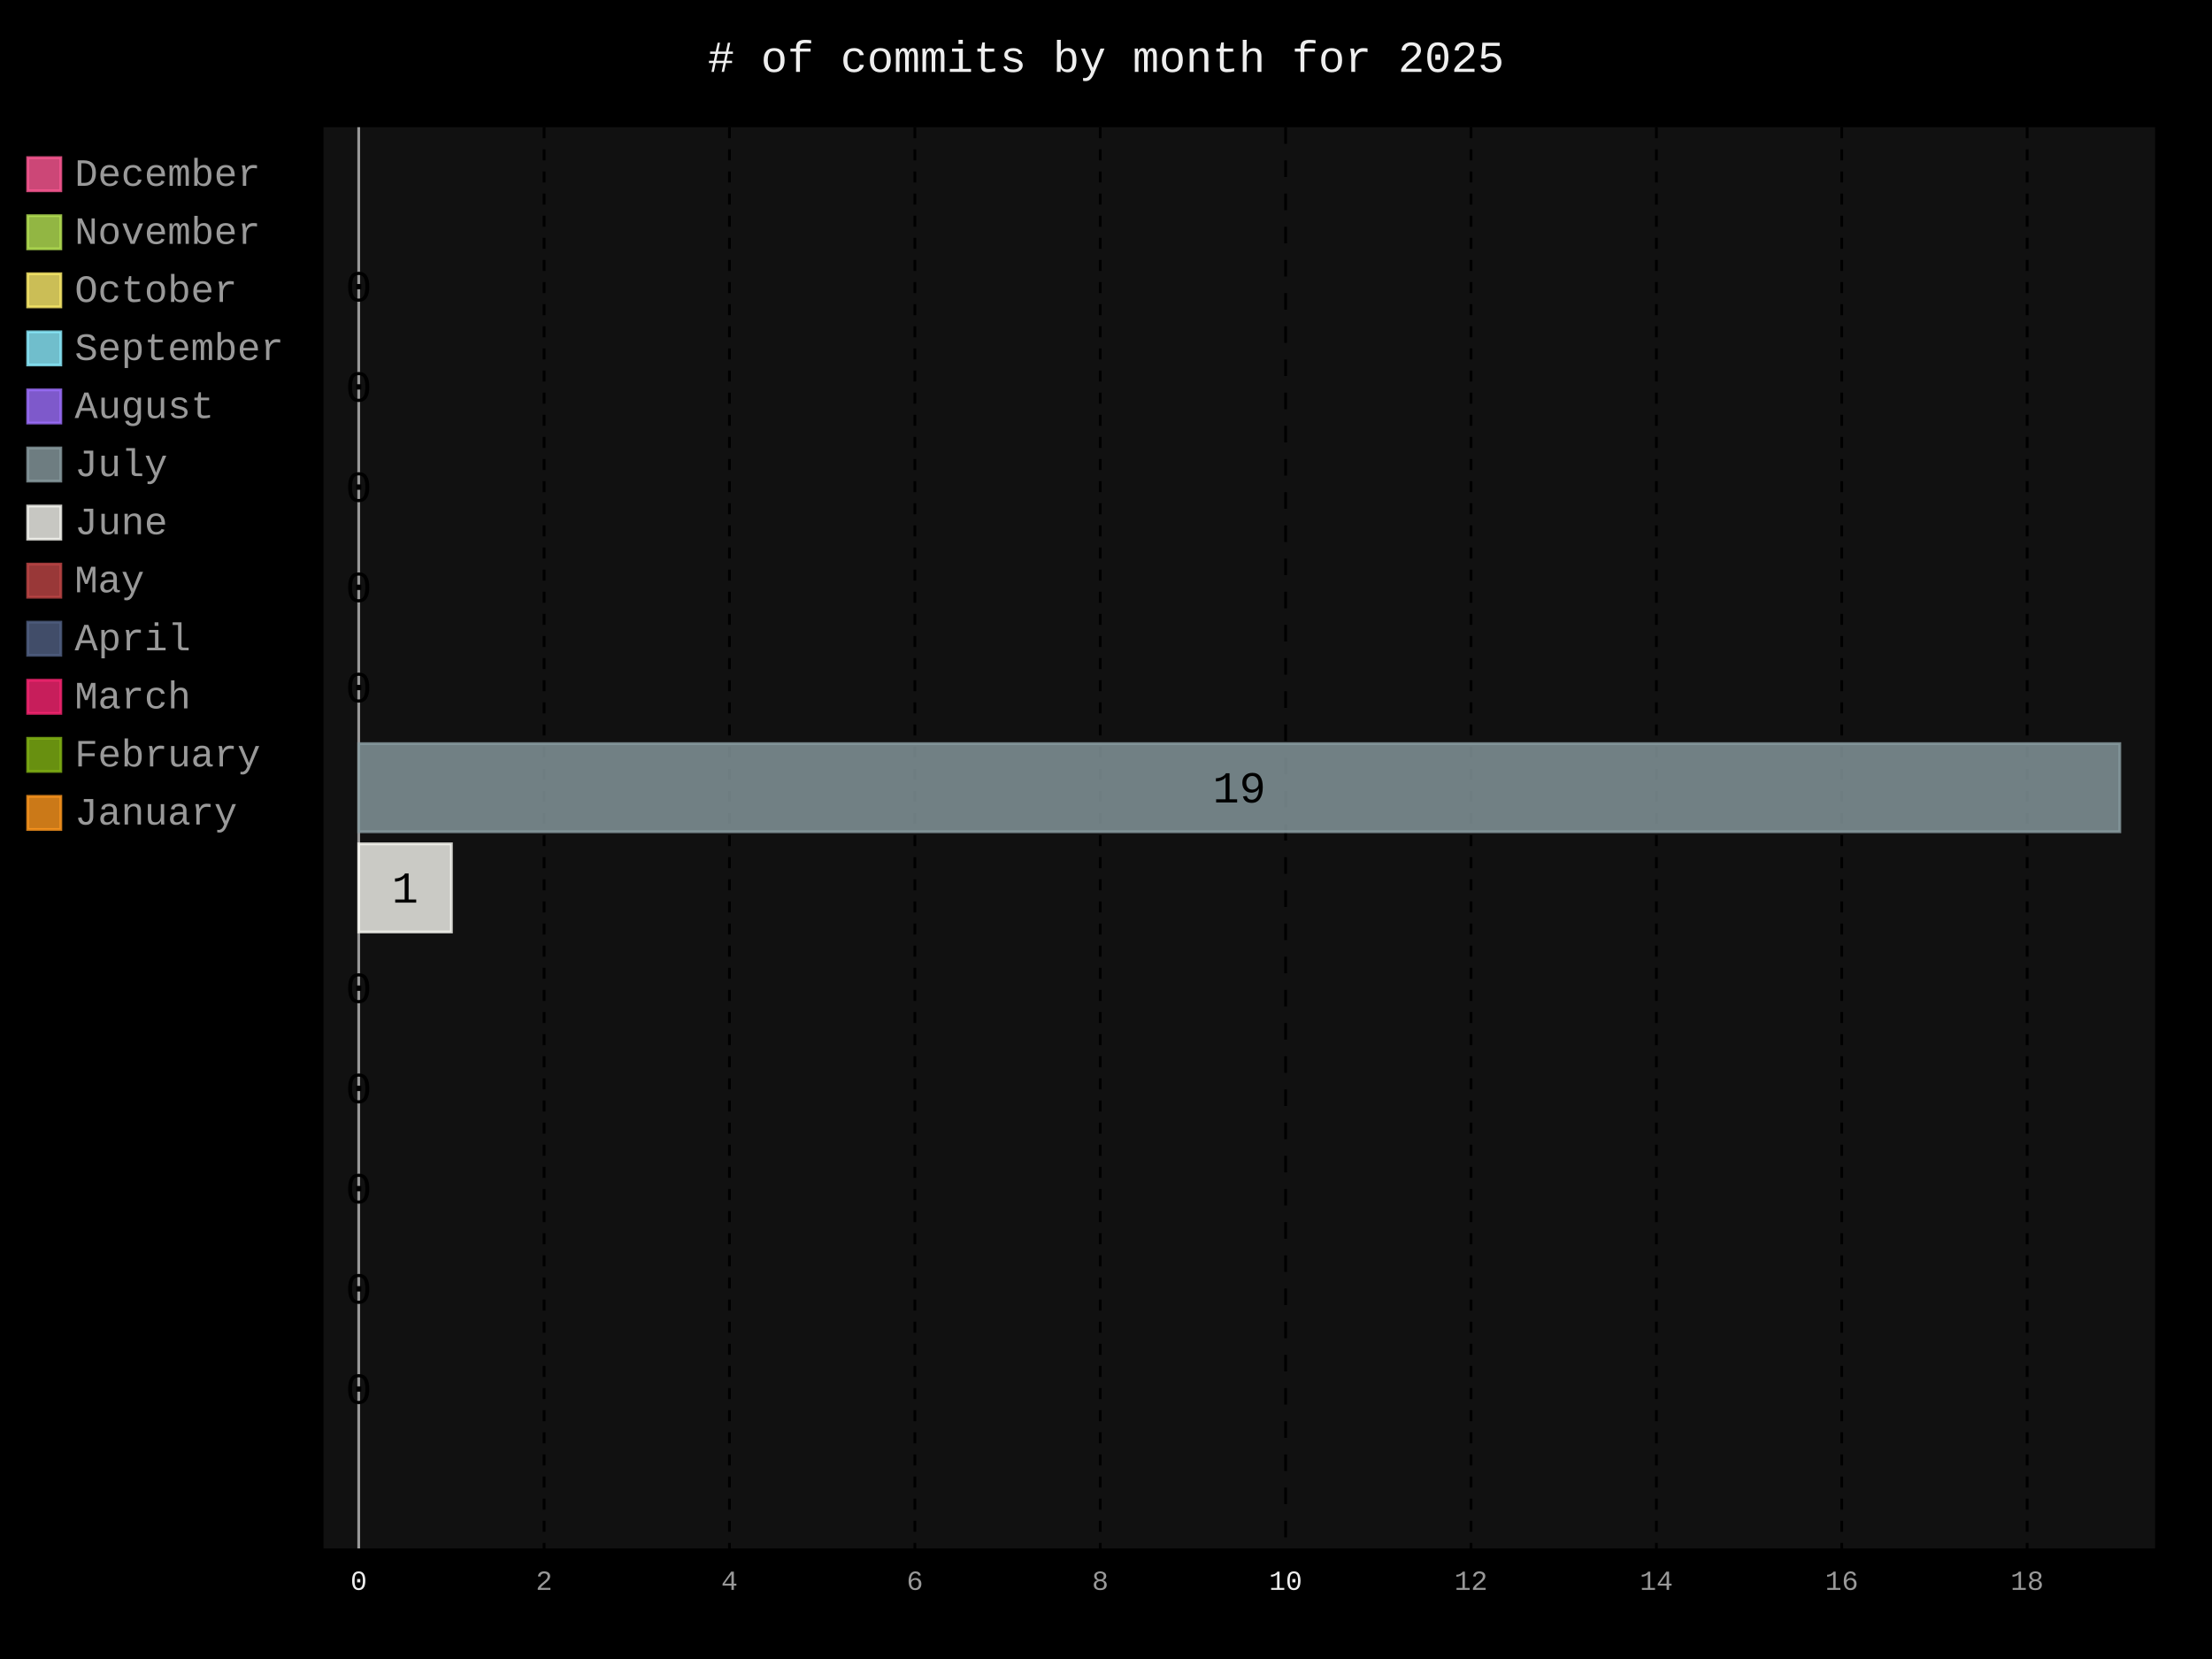
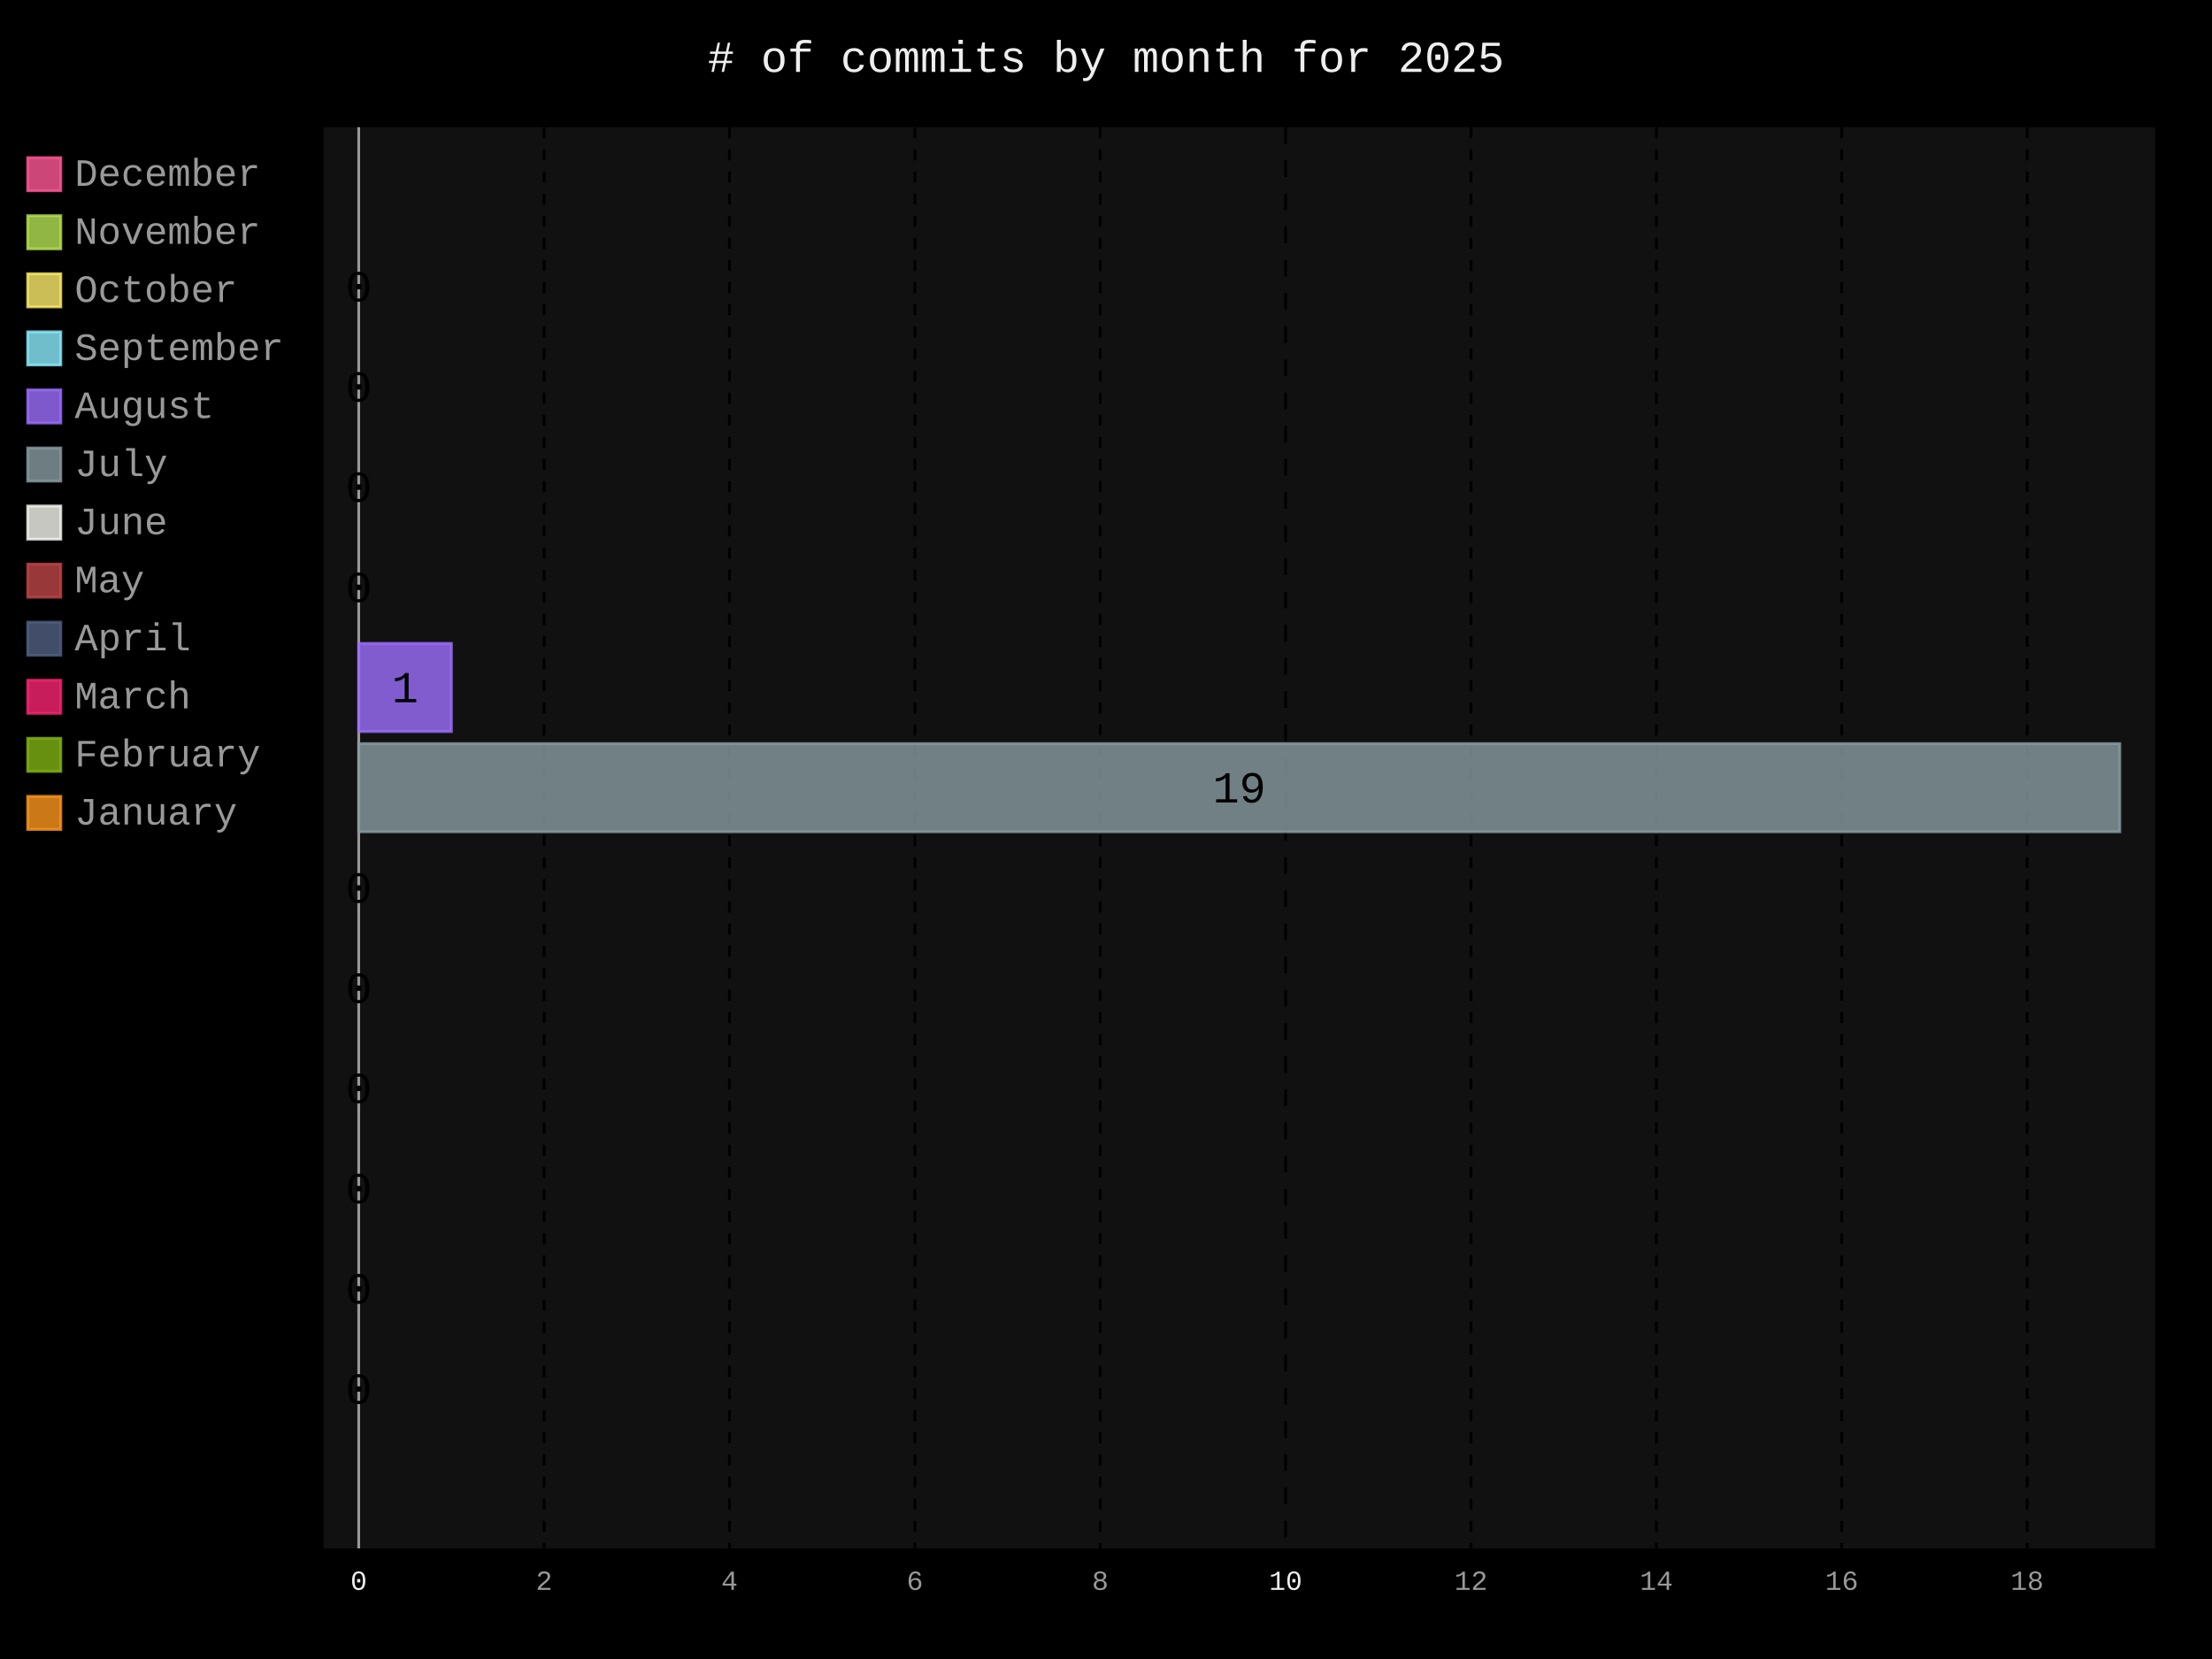
- <svg xmlns="http://www.w3.org/2000/svg" id="chart-06968495-2591-4a41-9b8d-160814494239" class="pygal-chart" viewBox="0 0 800 600">
+ <svg xmlns="http://www.w3.org/2000/svg" id="chart-3869e140-d7ae-47d6-b26d-d1318005a9d1" class="pygal-chart" viewBox="0 0 800 600">
  <defs>
-     <style type="text/css">#chart-06968495-2591-4a41-9b8d-160814494239{-webkit-user-select:none;-webkit-font-smoothing:antialiased;font-family:Consolas,"Liberation Mono",Menlo,Courier,monospace}#chart-06968495-2591-4a41-9b8d-160814494239 .title{font-family:Consolas,"Liberation Mono",Menlo,Courier,monospace;font-size:16px}#chart-06968495-2591-4a41-9b8d-160814494239 .legends .legend text{font-family:Consolas,"Liberation Mono",Menlo,Courier,monospace;font-size:14px}#chart-06968495-2591-4a41-9b8d-160814494239 .axis text{font-family:Consolas,"Liberation Mono",Menlo,Courier,monospace;font-size:10px}#chart-06968495-2591-4a41-9b8d-160814494239 .axis text.major{font-family:Consolas,"Liberation Mono",Menlo,Courier,monospace;font-size:10px}#chart-06968495-2591-4a41-9b8d-160814494239 .text-overlay text.value{font-family:Consolas,"Liberation Mono",Menlo,Courier,monospace;font-size:16px}#chart-06968495-2591-4a41-9b8d-160814494239 .text-overlay text.label{font-family:Consolas,"Liberation Mono",Menlo,Courier,monospace;font-size:10px}#chart-06968495-2591-4a41-9b8d-160814494239 .tooltip{font-family:Consolas,"Liberation Mono",Menlo,Courier,monospace;font-size:14px}#chart-06968495-2591-4a41-9b8d-160814494239 text.no_data{font-family:Consolas,"Liberation Mono",Menlo,Courier,monospace;font-size:64px}
- #chart-06968495-2591-4a41-9b8d-160814494239{background-color:black}#chart-06968495-2591-4a41-9b8d-160814494239 path,#chart-06968495-2591-4a41-9b8d-160814494239 line,#chart-06968495-2591-4a41-9b8d-160814494239 rect,#chart-06968495-2591-4a41-9b8d-160814494239 circle{-webkit-transition:250ms;-moz-transition:250ms;transition:250ms}#chart-06968495-2591-4a41-9b8d-160814494239 .graph &gt; .background{fill:black}#chart-06968495-2591-4a41-9b8d-160814494239 .plot &gt; .background{fill:#111}#chart-06968495-2591-4a41-9b8d-160814494239 .graph{fill:#999}#chart-06968495-2591-4a41-9b8d-160814494239 text.no_data{fill:#eee}#chart-06968495-2591-4a41-9b8d-160814494239 .title{fill:#eee}#chart-06968495-2591-4a41-9b8d-160814494239 .legends .legend text{fill:#999}#chart-06968495-2591-4a41-9b8d-160814494239 .legends .legend:hover text{fill:#eee}#chart-06968495-2591-4a41-9b8d-160814494239 .axis .line{stroke:#eee}#chart-06968495-2591-4a41-9b8d-160814494239 .axis .guide.line{stroke:#555}#chart-06968495-2591-4a41-9b8d-160814494239 .axis .major.line{stroke:#999}#chart-06968495-2591-4a41-9b8d-160814494239 .axis text.major{fill:#eee}#chart-06968495-2591-4a41-9b8d-160814494239 .axis.y .guides:hover .guide.line,#chart-06968495-2591-4a41-9b8d-160814494239 .line-graph .axis.x .guides:hover .guide.line,#chart-06968495-2591-4a41-9b8d-160814494239 .stackedline-graph .axis.x .guides:hover .guide.line,#chart-06968495-2591-4a41-9b8d-160814494239 .xy-graph .axis.x .guides:hover .guide.line{stroke:#eee}#chart-06968495-2591-4a41-9b8d-160814494239 .axis .guides:hover text{fill:#eee}#chart-06968495-2591-4a41-9b8d-160814494239 .reactive{fill-opacity:.8;stroke-opacity:.8;stroke-width:1}#chart-06968495-2591-4a41-9b8d-160814494239 .ci{stroke:#999}#chart-06968495-2591-4a41-9b8d-160814494239 .reactive.active,#chart-06968495-2591-4a41-9b8d-160814494239 .active .reactive{fill-opacity:.4;stroke-opacity:.9;stroke-width:4}#chart-06968495-2591-4a41-9b8d-160814494239 .ci .reactive.active{stroke-width:1.5}#chart-06968495-2591-4a41-9b8d-160814494239 .series text{fill:#eee}#chart-06968495-2591-4a41-9b8d-160814494239 .tooltip rect{fill:#111;stroke:#eee;-webkit-transition:opacity 250ms;-moz-transition:opacity 250ms;transition:opacity 250ms}#chart-06968495-2591-4a41-9b8d-160814494239 .tooltip .label{fill:#999}#chart-06968495-2591-4a41-9b8d-160814494239 .tooltip .label{fill:#999}#chart-06968495-2591-4a41-9b8d-160814494239 .tooltip .legend{font-size:.8em;fill:#555}#chart-06968495-2591-4a41-9b8d-160814494239 .tooltip .x_label{font-size:.6em;fill:#eee}#chart-06968495-2591-4a41-9b8d-160814494239 .tooltip .xlink{font-size:.5em;text-decoration:underline}#chart-06968495-2591-4a41-9b8d-160814494239 .tooltip .value{font-size:1.5em}#chart-06968495-2591-4a41-9b8d-160814494239 .bound{font-size:.5em}#chart-06968495-2591-4a41-9b8d-160814494239 .max-value{font-size:.75em;fill:#555}#chart-06968495-2591-4a41-9b8d-160814494239 .map-element{fill:#111;stroke:#555 !important}#chart-06968495-2591-4a41-9b8d-160814494239 .map-element .reactive{fill-opacity:inherit;stroke-opacity:inherit}#chart-06968495-2591-4a41-9b8d-160814494239 .color-0,#chart-06968495-2591-4a41-9b8d-160814494239 .color-0 a:visited{stroke:#ff5995;fill:#ff5995}#chart-06968495-2591-4a41-9b8d-160814494239 .color-1,#chart-06968495-2591-4a41-9b8d-160814494239 .color-1 a:visited{stroke:#b6e354;fill:#b6e354}#chart-06968495-2591-4a41-9b8d-160814494239 .color-2,#chart-06968495-2591-4a41-9b8d-160814494239 .color-2 a:visited{stroke:#feed6c;fill:#feed6c}#chart-06968495-2591-4a41-9b8d-160814494239 .color-3,#chart-06968495-2591-4a41-9b8d-160814494239 .color-3 a:visited{stroke:#8cedff;fill:#8cedff}#chart-06968495-2591-4a41-9b8d-160814494239 .color-4,#chart-06968495-2591-4a41-9b8d-160814494239 .color-4 a:visited{stroke:#9e6ffe;fill:#9e6ffe}#chart-06968495-2591-4a41-9b8d-160814494239 .color-5,#chart-06968495-2591-4a41-9b8d-160814494239 .color-5 a:visited{stroke:#899ca1;fill:#899ca1}#chart-06968495-2591-4a41-9b8d-160814494239 .color-6,#chart-06968495-2591-4a41-9b8d-160814494239 .color-6 a:visited{stroke:#f8f8f2;fill:#f8f8f2}#chart-06968495-2591-4a41-9b8d-160814494239 .color-7,#chart-06968495-2591-4a41-9b8d-160814494239 .color-7 a:visited{stroke:#bf4646;fill:#bf4646}#chart-06968495-2591-4a41-9b8d-160814494239 .color-8,#chart-06968495-2591-4a41-9b8d-160814494239 .color-8 a:visited{stroke:#516083;fill:#516083}#chart-06968495-2591-4a41-9b8d-160814494239 .color-9,#chart-06968495-2591-4a41-9b8d-160814494239 .color-9 a:visited{stroke:#f92672;fill:#f92672}#chart-06968495-2591-4a41-9b8d-160814494239 .color-10,#chart-06968495-2591-4a41-9b8d-160814494239 .color-10 a:visited{stroke:#82b414;fill:#82b414}#chart-06968495-2591-4a41-9b8d-160814494239 .color-11,#chart-06968495-2591-4a41-9b8d-160814494239 .color-11 a:visited{stroke:#fd971f;fill:#fd971f}#chart-06968495-2591-4a41-9b8d-160814494239 .text-overlay .color-0 text{fill:black}#chart-06968495-2591-4a41-9b8d-160814494239 .text-overlay .color-1 text{fill:black}#chart-06968495-2591-4a41-9b8d-160814494239 .text-overlay .color-2 text{fill:black}#chart-06968495-2591-4a41-9b8d-160814494239 .text-overlay .color-3 text{fill:black}#chart-06968495-2591-4a41-9b8d-160814494239 .text-overlay .color-4 text{fill:black}#chart-06968495-2591-4a41-9b8d-160814494239 .text-overlay .color-5 text{fill:black}#chart-06968495-2591-4a41-9b8d-160814494239 .text-overlay .color-6 text{fill:black}#chart-06968495-2591-4a41-9b8d-160814494239 .text-overlay .color-7 text{fill:black}#chart-06968495-2591-4a41-9b8d-160814494239 .text-overlay .color-8 text{fill:black}#chart-06968495-2591-4a41-9b8d-160814494239 .text-overlay .color-9 text{fill:black}#chart-06968495-2591-4a41-9b8d-160814494239 .text-overlay .color-10 text{fill:black}#chart-06968495-2591-4a41-9b8d-160814494239 .text-overlay .color-11 text{fill:black}
- #chart-06968495-2591-4a41-9b8d-160814494239 text.no_data{text-anchor:middle}#chart-06968495-2591-4a41-9b8d-160814494239 .guide.line{fill:none}#chart-06968495-2591-4a41-9b8d-160814494239 .centered{text-anchor:middle}#chart-06968495-2591-4a41-9b8d-160814494239 .title{text-anchor:middle}#chart-06968495-2591-4a41-9b8d-160814494239 .legends .legend text{fill-opacity:1}#chart-06968495-2591-4a41-9b8d-160814494239 .axis.x text{text-anchor:middle}#chart-06968495-2591-4a41-9b8d-160814494239 .axis.x:not(.web) text[transform]{text-anchor:start}#chart-06968495-2591-4a41-9b8d-160814494239 .axis.x:not(.web) text[transform].backwards{text-anchor:end}#chart-06968495-2591-4a41-9b8d-160814494239 .axis.y text{text-anchor:end}#chart-06968495-2591-4a41-9b8d-160814494239 .axis.y text[transform].backwards{text-anchor:start}#chart-06968495-2591-4a41-9b8d-160814494239 .axis.y2 text{text-anchor:start}#chart-06968495-2591-4a41-9b8d-160814494239 .axis.y2 text[transform].backwards{text-anchor:end}#chart-06968495-2591-4a41-9b8d-160814494239 .axis .guide.line{stroke-dasharray:4,4;stroke:black}#chart-06968495-2591-4a41-9b8d-160814494239 .axis .major.guide.line{stroke-dasharray:6,6;stroke:black}#chart-06968495-2591-4a41-9b8d-160814494239 .horizontal .axis.y .guide.line,#chart-06968495-2591-4a41-9b8d-160814494239 .horizontal .axis.y2 .guide.line,#chart-06968495-2591-4a41-9b8d-160814494239 .vertical .axis.x .guide.line{opacity:0}#chart-06968495-2591-4a41-9b8d-160814494239 .horizontal .axis.always_show .guide.line,#chart-06968495-2591-4a41-9b8d-160814494239 .vertical .axis.always_show .guide.line{opacity:1 !important}#chart-06968495-2591-4a41-9b8d-160814494239 .axis.y .guides:hover .guide.line,#chart-06968495-2591-4a41-9b8d-160814494239 .axis.y2 .guides:hover .guide.line,#chart-06968495-2591-4a41-9b8d-160814494239 .axis.x .guides:hover .guide.line{opacity:1}#chart-06968495-2591-4a41-9b8d-160814494239 .axis .guides:hover text{opacity:1}#chart-06968495-2591-4a41-9b8d-160814494239 .nofill{fill:none}#chart-06968495-2591-4a41-9b8d-160814494239 .subtle-fill{fill-opacity:.2}#chart-06968495-2591-4a41-9b8d-160814494239 .dot{stroke-width:1px;fill-opacity:1;stroke-opacity:1}#chart-06968495-2591-4a41-9b8d-160814494239 .dot.active{stroke-width:5px}#chart-06968495-2591-4a41-9b8d-160814494239 .dot.negative{fill:transparent}#chart-06968495-2591-4a41-9b8d-160814494239 text,#chart-06968495-2591-4a41-9b8d-160814494239 tspan{stroke:none !important}#chart-06968495-2591-4a41-9b8d-160814494239 .series text.active{opacity:1}#chart-06968495-2591-4a41-9b8d-160814494239 .tooltip rect{fill-opacity:.95;stroke-width:.5}#chart-06968495-2591-4a41-9b8d-160814494239 .tooltip text{fill-opacity:1}#chart-06968495-2591-4a41-9b8d-160814494239 .showable{visibility:hidden}#chart-06968495-2591-4a41-9b8d-160814494239 .showable.shown{visibility:visible}#chart-06968495-2591-4a41-9b8d-160814494239 .gauge-background{fill:rgba(229,229,229,1);stroke:none}#chart-06968495-2591-4a41-9b8d-160814494239 .bg-lines{stroke:black;stroke-width:2px}</style>
+     <style type="text/css">#chart-3869e140-d7ae-47d6-b26d-d1318005a9d1{-webkit-user-select:none;-webkit-font-smoothing:antialiased;font-family:Consolas,"Liberation Mono",Menlo,Courier,monospace}#chart-3869e140-d7ae-47d6-b26d-d1318005a9d1 .title{font-family:Consolas,"Liberation Mono",Menlo,Courier,monospace;font-size:16px}#chart-3869e140-d7ae-47d6-b26d-d1318005a9d1 .legends .legend text{font-family:Consolas,"Liberation Mono",Menlo,Courier,monospace;font-size:14px}#chart-3869e140-d7ae-47d6-b26d-d1318005a9d1 .axis text{font-family:Consolas,"Liberation Mono",Menlo,Courier,monospace;font-size:10px}#chart-3869e140-d7ae-47d6-b26d-d1318005a9d1 .axis text.major{font-family:Consolas,"Liberation Mono",Menlo,Courier,monospace;font-size:10px}#chart-3869e140-d7ae-47d6-b26d-d1318005a9d1 .text-overlay text.value{font-family:Consolas,"Liberation Mono",Menlo,Courier,monospace;font-size:16px}#chart-3869e140-d7ae-47d6-b26d-d1318005a9d1 .text-overlay text.label{font-family:Consolas,"Liberation Mono",Menlo,Courier,monospace;font-size:10px}#chart-3869e140-d7ae-47d6-b26d-d1318005a9d1 .tooltip{font-family:Consolas,"Liberation Mono",Menlo,Courier,monospace;font-size:14px}#chart-3869e140-d7ae-47d6-b26d-d1318005a9d1 text.no_data{font-family:Consolas,"Liberation Mono",Menlo,Courier,monospace;font-size:64px}
+ #chart-3869e140-d7ae-47d6-b26d-d1318005a9d1{background-color:black}#chart-3869e140-d7ae-47d6-b26d-d1318005a9d1 path,#chart-3869e140-d7ae-47d6-b26d-d1318005a9d1 line,#chart-3869e140-d7ae-47d6-b26d-d1318005a9d1 rect,#chart-3869e140-d7ae-47d6-b26d-d1318005a9d1 circle{-webkit-transition:250ms;-moz-transition:250ms;transition:250ms}#chart-3869e140-d7ae-47d6-b26d-d1318005a9d1 .graph &gt; .background{fill:black}#chart-3869e140-d7ae-47d6-b26d-d1318005a9d1 .plot &gt; .background{fill:#111}#chart-3869e140-d7ae-47d6-b26d-d1318005a9d1 .graph{fill:#999}#chart-3869e140-d7ae-47d6-b26d-d1318005a9d1 text.no_data{fill:#eee}#chart-3869e140-d7ae-47d6-b26d-d1318005a9d1 .title{fill:#eee}#chart-3869e140-d7ae-47d6-b26d-d1318005a9d1 .legends .legend text{fill:#999}#chart-3869e140-d7ae-47d6-b26d-d1318005a9d1 .legends .legend:hover text{fill:#eee}#chart-3869e140-d7ae-47d6-b26d-d1318005a9d1 .axis .line{stroke:#eee}#chart-3869e140-d7ae-47d6-b26d-d1318005a9d1 .axis .guide.line{stroke:#555}#chart-3869e140-d7ae-47d6-b26d-d1318005a9d1 .axis .major.line{stroke:#999}#chart-3869e140-d7ae-47d6-b26d-d1318005a9d1 .axis text.major{fill:#eee}#chart-3869e140-d7ae-47d6-b26d-d1318005a9d1 .axis.y .guides:hover .guide.line,#chart-3869e140-d7ae-47d6-b26d-d1318005a9d1 .line-graph .axis.x .guides:hover .guide.line,#chart-3869e140-d7ae-47d6-b26d-d1318005a9d1 .stackedline-graph .axis.x .guides:hover .guide.line,#chart-3869e140-d7ae-47d6-b26d-d1318005a9d1 .xy-graph .axis.x .guides:hover .guide.line{stroke:#eee}#chart-3869e140-d7ae-47d6-b26d-d1318005a9d1 .axis .guides:hover text{fill:#eee}#chart-3869e140-d7ae-47d6-b26d-d1318005a9d1 .reactive{fill-opacity:.8;stroke-opacity:.8;stroke-width:1}#chart-3869e140-d7ae-47d6-b26d-d1318005a9d1 .ci{stroke:#999}#chart-3869e140-d7ae-47d6-b26d-d1318005a9d1 .reactive.active,#chart-3869e140-d7ae-47d6-b26d-d1318005a9d1 .active .reactive{fill-opacity:.4;stroke-opacity:.9;stroke-width:4}#chart-3869e140-d7ae-47d6-b26d-d1318005a9d1 .ci .reactive.active{stroke-width:1.5}#chart-3869e140-d7ae-47d6-b26d-d1318005a9d1 .series text{fill:#eee}#chart-3869e140-d7ae-47d6-b26d-d1318005a9d1 .tooltip rect{fill:#111;stroke:#eee;-webkit-transition:opacity 250ms;-moz-transition:opacity 250ms;transition:opacity 250ms}#chart-3869e140-d7ae-47d6-b26d-d1318005a9d1 .tooltip .label{fill:#999}#chart-3869e140-d7ae-47d6-b26d-d1318005a9d1 .tooltip .label{fill:#999}#chart-3869e140-d7ae-47d6-b26d-d1318005a9d1 .tooltip .legend{font-size:.8em;fill:#555}#chart-3869e140-d7ae-47d6-b26d-d1318005a9d1 .tooltip .x_label{font-size:.6em;fill:#eee}#chart-3869e140-d7ae-47d6-b26d-d1318005a9d1 .tooltip .xlink{font-size:.5em;text-decoration:underline}#chart-3869e140-d7ae-47d6-b26d-d1318005a9d1 .tooltip .value{font-size:1.5em}#chart-3869e140-d7ae-47d6-b26d-d1318005a9d1 .bound{font-size:.5em}#chart-3869e140-d7ae-47d6-b26d-d1318005a9d1 .max-value{font-size:.75em;fill:#555}#chart-3869e140-d7ae-47d6-b26d-d1318005a9d1 .map-element{fill:#111;stroke:#555 !important}#chart-3869e140-d7ae-47d6-b26d-d1318005a9d1 .map-element .reactive{fill-opacity:inherit;stroke-opacity:inherit}#chart-3869e140-d7ae-47d6-b26d-d1318005a9d1 .color-0,#chart-3869e140-d7ae-47d6-b26d-d1318005a9d1 .color-0 a:visited{stroke:#ff5995;fill:#ff5995}#chart-3869e140-d7ae-47d6-b26d-d1318005a9d1 .color-1,#chart-3869e140-d7ae-47d6-b26d-d1318005a9d1 .color-1 a:visited{stroke:#b6e354;fill:#b6e354}#chart-3869e140-d7ae-47d6-b26d-d1318005a9d1 .color-2,#chart-3869e140-d7ae-47d6-b26d-d1318005a9d1 .color-2 a:visited{stroke:#feed6c;fill:#feed6c}#chart-3869e140-d7ae-47d6-b26d-d1318005a9d1 .color-3,#chart-3869e140-d7ae-47d6-b26d-d1318005a9d1 .color-3 a:visited{stroke:#8cedff;fill:#8cedff}#chart-3869e140-d7ae-47d6-b26d-d1318005a9d1 .color-4,#chart-3869e140-d7ae-47d6-b26d-d1318005a9d1 .color-4 a:visited{stroke:#9e6ffe;fill:#9e6ffe}#chart-3869e140-d7ae-47d6-b26d-d1318005a9d1 .color-5,#chart-3869e140-d7ae-47d6-b26d-d1318005a9d1 .color-5 a:visited{stroke:#899ca1;fill:#899ca1}#chart-3869e140-d7ae-47d6-b26d-d1318005a9d1 .color-6,#chart-3869e140-d7ae-47d6-b26d-d1318005a9d1 .color-6 a:visited{stroke:#f8f8f2;fill:#f8f8f2}#chart-3869e140-d7ae-47d6-b26d-d1318005a9d1 .color-7,#chart-3869e140-d7ae-47d6-b26d-d1318005a9d1 .color-7 a:visited{stroke:#bf4646;fill:#bf4646}#chart-3869e140-d7ae-47d6-b26d-d1318005a9d1 .color-8,#chart-3869e140-d7ae-47d6-b26d-d1318005a9d1 .color-8 a:visited{stroke:#516083;fill:#516083}#chart-3869e140-d7ae-47d6-b26d-d1318005a9d1 .color-9,#chart-3869e140-d7ae-47d6-b26d-d1318005a9d1 .color-9 a:visited{stroke:#f92672;fill:#f92672}#chart-3869e140-d7ae-47d6-b26d-d1318005a9d1 .color-10,#chart-3869e140-d7ae-47d6-b26d-d1318005a9d1 .color-10 a:visited{stroke:#82b414;fill:#82b414}#chart-3869e140-d7ae-47d6-b26d-d1318005a9d1 .color-11,#chart-3869e140-d7ae-47d6-b26d-d1318005a9d1 .color-11 a:visited{stroke:#fd971f;fill:#fd971f}#chart-3869e140-d7ae-47d6-b26d-d1318005a9d1 .text-overlay .color-0 text{fill:black}#chart-3869e140-d7ae-47d6-b26d-d1318005a9d1 .text-overlay .color-1 text{fill:black}#chart-3869e140-d7ae-47d6-b26d-d1318005a9d1 .text-overlay .color-2 text{fill:black}#chart-3869e140-d7ae-47d6-b26d-d1318005a9d1 .text-overlay .color-3 text{fill:black}#chart-3869e140-d7ae-47d6-b26d-d1318005a9d1 .text-overlay .color-4 text{fill:black}#chart-3869e140-d7ae-47d6-b26d-d1318005a9d1 .text-overlay .color-5 text{fill:black}#chart-3869e140-d7ae-47d6-b26d-d1318005a9d1 .text-overlay .color-6 text{fill:black}#chart-3869e140-d7ae-47d6-b26d-d1318005a9d1 .text-overlay .color-7 text{fill:black}#chart-3869e140-d7ae-47d6-b26d-d1318005a9d1 .text-overlay .color-8 text{fill:black}#chart-3869e140-d7ae-47d6-b26d-d1318005a9d1 .text-overlay .color-9 text{fill:black}#chart-3869e140-d7ae-47d6-b26d-d1318005a9d1 .text-overlay .color-10 text{fill:black}#chart-3869e140-d7ae-47d6-b26d-d1318005a9d1 .text-overlay .color-11 text{fill:black}
+ #chart-3869e140-d7ae-47d6-b26d-d1318005a9d1 text.no_data{text-anchor:middle}#chart-3869e140-d7ae-47d6-b26d-d1318005a9d1 .guide.line{fill:none}#chart-3869e140-d7ae-47d6-b26d-d1318005a9d1 .centered{text-anchor:middle}#chart-3869e140-d7ae-47d6-b26d-d1318005a9d1 .title{text-anchor:middle}#chart-3869e140-d7ae-47d6-b26d-d1318005a9d1 .legends .legend text{fill-opacity:1}#chart-3869e140-d7ae-47d6-b26d-d1318005a9d1 .axis.x text{text-anchor:middle}#chart-3869e140-d7ae-47d6-b26d-d1318005a9d1 .axis.x:not(.web) text[transform]{text-anchor:start}#chart-3869e140-d7ae-47d6-b26d-d1318005a9d1 .axis.x:not(.web) text[transform].backwards{text-anchor:end}#chart-3869e140-d7ae-47d6-b26d-d1318005a9d1 .axis.y text{text-anchor:end}#chart-3869e140-d7ae-47d6-b26d-d1318005a9d1 .axis.y text[transform].backwards{text-anchor:start}#chart-3869e140-d7ae-47d6-b26d-d1318005a9d1 .axis.y2 text{text-anchor:start}#chart-3869e140-d7ae-47d6-b26d-d1318005a9d1 .axis.y2 text[transform].backwards{text-anchor:end}#chart-3869e140-d7ae-47d6-b26d-d1318005a9d1 .axis .guide.line{stroke-dasharray:4,4;stroke:black}#chart-3869e140-d7ae-47d6-b26d-d1318005a9d1 .axis .major.guide.line{stroke-dasharray:6,6;stroke:black}#chart-3869e140-d7ae-47d6-b26d-d1318005a9d1 .horizontal .axis.y .guide.line,#chart-3869e140-d7ae-47d6-b26d-d1318005a9d1 .horizontal .axis.y2 .guide.line,#chart-3869e140-d7ae-47d6-b26d-d1318005a9d1 .vertical .axis.x .guide.line{opacity:0}#chart-3869e140-d7ae-47d6-b26d-d1318005a9d1 .horizontal .axis.always_show .guide.line,#chart-3869e140-d7ae-47d6-b26d-d1318005a9d1 .vertical .axis.always_show .guide.line{opacity:1 !important}#chart-3869e140-d7ae-47d6-b26d-d1318005a9d1 .axis.y .guides:hover .guide.line,#chart-3869e140-d7ae-47d6-b26d-d1318005a9d1 .axis.y2 .guides:hover .guide.line,#chart-3869e140-d7ae-47d6-b26d-d1318005a9d1 .axis.x .guides:hover .guide.line{opacity:1}#chart-3869e140-d7ae-47d6-b26d-d1318005a9d1 .axis .guides:hover text{opacity:1}#chart-3869e140-d7ae-47d6-b26d-d1318005a9d1 .nofill{fill:none}#chart-3869e140-d7ae-47d6-b26d-d1318005a9d1 .subtle-fill{fill-opacity:.2}#chart-3869e140-d7ae-47d6-b26d-d1318005a9d1 .dot{stroke-width:1px;fill-opacity:1;stroke-opacity:1}#chart-3869e140-d7ae-47d6-b26d-d1318005a9d1 .dot.active{stroke-width:5px}#chart-3869e140-d7ae-47d6-b26d-d1318005a9d1 .dot.negative{fill:transparent}#chart-3869e140-d7ae-47d6-b26d-d1318005a9d1 text,#chart-3869e140-d7ae-47d6-b26d-d1318005a9d1 tspan{stroke:none !important}#chart-3869e140-d7ae-47d6-b26d-d1318005a9d1 .series text.active{opacity:1}#chart-3869e140-d7ae-47d6-b26d-d1318005a9d1 .tooltip rect{fill-opacity:.95;stroke-width:.5}#chart-3869e140-d7ae-47d6-b26d-d1318005a9d1 .tooltip text{fill-opacity:1}#chart-3869e140-d7ae-47d6-b26d-d1318005a9d1 .showable{visibility:hidden}#chart-3869e140-d7ae-47d6-b26d-d1318005a9d1 .showable.shown{visibility:visible}#chart-3869e140-d7ae-47d6-b26d-d1318005a9d1 .gauge-background{fill:rgba(229,229,229,1);stroke:none}#chart-3869e140-d7ae-47d6-b26d-d1318005a9d1 .bg-lines{stroke:black;stroke-width:2px}</style>
  </defs>
  <g class="graph horizontalbar-graph horizontal">
    <rect x="0" y="0" width="800" height="600" class="background" />
    <g transform="translate(117, 46)" class="plot">
      <rect x="0" y="0" width="662.4" height="514" class="background" />
      <g class="axis x always_show">
        <g class="guides">
          <path d="M12.738 0 v514" class="axis major line" />
          <text x="12.738" y="529.0" class="major">0</text>
        </g>
        <g class="guides">
          <path d="M79.783 0 v514" class="guide line" />
          <text x="79.783" y="529.0" class="">2</text>
        </g>
        <g class="guides">
          <path d="M146.828 0 v514" class="guide line" />
          <text x="146.828" y="529.0" class="">4</text>
        </g>
        <g class="guides">
          <path d="M213.872 0 v514" class="guide line" />
          <text x="213.872" y="529.0" class="">6</text>
        </g>
        <g class="guides">
          <path d="M280.917 0 v514" class="guide line" />
          <text x="280.917" y="529.0" class="">8</text>
        </g>
        <g class="guides">
          <path d="M347.961 0 v514" class="major guide line" />
          <text x="347.961" y="529.0" class="major">10</text>
        </g>
        <g class="guides">
          <path d="M415.006 0 v514" class="guide line" />
          <text x="415.006" y="529.0" class="">12</text>
        </g>
        <g class="guides">
          <path d="M482.05 0 v514" class="guide line" />
          <text x="482.05" y="529.0" class="">14</text>
        </g>
        <g class="guides">
          <path d="M549.095 0 v514" class="guide line" />
          <text x="549.095" y="529.0" class="">16</text>
        </g>
        <g class="guides">
          <path d="M616.139 0 v514" class="guide line" />
          <text x="616.139" y="529.0" class="">18</text>
        </g>
      </g>
      <g class="series serie-11 color-11">
        <g class="bars">
          <g class="bar">
            <rect x="12.738" y="440.393" rx="0" ry="0" height="31.894" class="rect reactive tooltip-trigger" />
          </g>
        </g>
      </g>
      <g class="series serie-10 color-10">
        <g class="bars">
          <g class="bar">
            <rect x="12.738" y="404.149" rx="0" ry="0" height="31.894" class="rect reactive tooltip-trigger" />
          </g>
        </g>
      </g>
      <g class="series serie-9 color-9">
        <g class="bars">
          <g class="bar">
            <rect x="12.738" y="367.905" rx="0" ry="0" height="31.894" class="rect reactive tooltip-trigger" />
          </g>
        </g>
      </g>
      <g class="series serie-8 color-8">
        <g class="bars">
          <g class="bar">
            <rect x="12.738" y="331.662" rx="0" ry="0" height="31.894" class="rect reactive tooltip-trigger" />
          </g>
        </g>
      </g>
      <g class="series serie-7 color-7">
        <g class="bars">
          <g class="bar">
            <rect x="12.738" y="295.418" rx="0" ry="0" height="31.894" class="rect reactive tooltip-trigger" />
          </g>
        </g>
      </g>
      <g class="series serie-6 color-6">
        <g class="bars">
          <g class="bar">
-             <rect x="12.738" y="259.175" rx="0" ry="0" width="33.522" height="31.894" class="rect reactive tooltip-trigger" />
+             <rect x="12.738" y="259.175" rx="0" ry="0" height="31.894" class="rect reactive tooltip-trigger" />
          </g>
        </g>
      </g>
      <g class="series serie-5 color-5">
        <g class="bars">
          <g class="bar">
            <rect x="12.738" y="222.931" rx="0" ry="0" width="636.923" height="31.894" class="rect reactive tooltip-trigger" />
          </g>
        </g>
      </g>
      <g class="series serie-4 color-4">
        <g class="bars">
          <g class="bar">
-             <rect x="12.738" y="186.687" rx="0" ry="0" height="31.894" class="rect reactive tooltip-trigger" />
+             <rect x="12.738" y="186.687" rx="0" ry="0" width="33.522" height="31.894" class="rect reactive tooltip-trigger" />
          </g>
        </g>
      </g>
      <g class="series serie-3 color-3">
        <g class="bars">
          <g class="bar">
            <rect x="12.738" y="150.444" rx="0" ry="0" height="31.894" class="rect reactive tooltip-trigger" />
          </g>
        </g>
      </g>
      <g class="series serie-2 color-2">
        <g class="bars">
          <g class="bar">
            <rect x="12.738" y="114.2" rx="0" ry="0" height="31.894" class="rect reactive tooltip-trigger" />
          </g>
        </g>
      </g>
      <g class="series serie-1 color-1">
        <g class="bars">
          <g class="bar">
            <rect x="12.738" y="77.957" rx="0" ry="0" height="31.894" class="rect reactive tooltip-trigger" />
          </g>
        </g>
      </g>
      <g class="series serie-0 color-0">
        <g class="bars">
          <g class="bar">
            <rect x="12.738" y="41.713" rx="0" ry="0" height="31.894" class="rect reactive tooltip-trigger" />
          </g>
        </g>
      </g>
    </g>
    <g class="titles">
      <text x="400.0" y="26" class="title plot_title"># of commits by month for 2025</text>
    </g>
    <g transform="translate(117, 46)" class="plot overlay">
      <g class="series serie-11 color-11" />
      <g class="series serie-10 color-10" />
      <g class="series serie-9 color-9" />
      <g class="series serie-8 color-8" />
      <g class="series serie-7 color-7" />
      <g class="series serie-6 color-6" />
      <g class="series serie-5 color-5" />
      <g class="series serie-4 color-4" />
      <g class="series serie-3 color-3" />
      <g class="series serie-2 color-2" />
      <g class="series serie-1 color-1" />
      <g class="series serie-0 color-0" />
    </g>
    <g transform="translate(117, 46)" class="plot text-overlay">
      <g class="series serie-11 color-11">
        <text text-anchor="middle" x="12.738" y="461.673" class="value">0</text>
      </g>
      <g class="series serie-10 color-10">
        <text text-anchor="middle" x="12.738" y="425.429" class="value">0</text>
      </g>
      <g class="series serie-9 color-9">
        <text text-anchor="middle" x="12.738" y="389.186" class="value">0</text>
      </g>
      <g class="series serie-8 color-8">
        <text text-anchor="middle" x="12.738" y="352.942" class="value">0</text>
      </g>
      <g class="series serie-7 color-7">
        <text text-anchor="middle" x="12.738" y="316.699" class="value">0</text>
      </g>
      <g class="series serie-6 color-6">
-         <text text-anchor="middle" x="29.5" y="280.455" class="value">1</text>
+         <text text-anchor="middle" x="12.738" y="280.455" class="value">0</text>
      </g>
      <g class="series serie-5 color-5">
        <text text-anchor="middle" x="331.2" y="244.212" class="value">19</text>
      </g>
      <g class="series serie-4 color-4">
-         <text text-anchor="middle" x="12.738" y="207.968" class="value">0</text>
+         <text text-anchor="middle" x="29.5" y="207.968" class="value">1</text>
      </g>
      <g class="series serie-3 color-3">
        <text text-anchor="middle" x="12.738" y="171.724" class="value">0</text>
      </g>
      <g class="series serie-2 color-2">
        <text text-anchor="middle" x="12.738" y="135.481" class="value">0</text>
      </g>
      <g class="series serie-1 color-1">
        <text text-anchor="middle" x="12.738" y="99.237" class="value">0</text>
      </g>
      <g class="series serie-0 color-0">
        <text text-anchor="middle" x="12.738" y="62.994" class="value">0</text>
      </g>
    </g>
    <g transform="translate(117, 46)" class="plot tooltip-overlay">
      <g transform="translate(0 0)" style="opacity: 0" class="tooltip">
        <rect rx="0" ry="0" width="0" height="0" class="tooltip-box" />
        <g class="text" />
      </g>
    </g>
    <g transform="translate(10, 56)" class="legends">
      <g id="activate-serie-0" class="legend reactive activate-serie">
        <rect x="0.0" y="1.0" width="12" height="12" class="color-0 reactive" />
        <text x="17.0" y="11.2">December</text>
      </g>
      <g id="activate-serie-1" class="legend reactive activate-serie">
        <rect x="0.0" y="22.0" width="12" height="12" class="color-1 reactive" />
        <text x="17.0" y="32.2">November</text>
      </g>
      <g id="activate-serie-2" class="legend reactive activate-serie">
        <rect x="0.0" y="43.0" width="12" height="12" class="color-2 reactive" />
        <text x="17.0" y="53.2">October</text>
      </g>
      <g id="activate-serie-3" class="legend reactive activate-serie">
        <rect x="0.0" y="64.0" width="12" height="12" class="color-3 reactive" />
        <text x="17.0" y="74.2">September</text>
      </g>
      <g id="activate-serie-4" class="legend reactive activate-serie">
        <rect x="0.0" y="85.0" width="12" height="12" class="color-4 reactive" />
        <text x="17.0" y="95.2">August</text>
      </g>
      <g id="activate-serie-5" class="legend reactive activate-serie">
        <rect x="0.0" y="106.0" width="12" height="12" class="color-5 reactive" />
        <text x="17.0" y="116.2">July</text>
      </g>
      <g id="activate-serie-6" class="legend reactive activate-serie">
        <rect x="0.0" y="127.0" width="12" height="12" class="color-6 reactive" />
        <text x="17.0" y="137.2">June</text>
      </g>
      <g id="activate-serie-7" class="legend reactive activate-serie">
        <rect x="0.0" y="148.0" width="12" height="12" class="color-7 reactive" />
        <text x="17.0" y="158.2">May</text>
      </g>
      <g id="activate-serie-8" class="legend reactive activate-serie">
        <rect x="0.0" y="169.0" width="12" height="12" class="color-8 reactive" />
        <text x="17.0" y="179.2">April</text>
      </g>
      <g id="activate-serie-9" class="legend reactive activate-serie">
        <rect x="0.0" y="190.0" width="12" height="12" class="color-9 reactive" />
        <text x="17.0" y="200.2">March</text>
      </g>
      <g id="activate-serie-10" class="legend reactive activate-serie">
        <rect x="0.0" y="211.0" width="12" height="12" class="color-10 reactive" />
        <text x="17.0" y="221.2">February</text>
      </g>
      <g id="activate-serie-11" class="legend reactive activate-serie">
        <rect x="0.0" y="232.0" width="12" height="12" class="color-11 reactive" />
        <text x="17.0" y="242.2">January</text>
      </g>
    </g>
    <g transform="translate(790, 56)" class="legends" />
  </g>
</svg>
